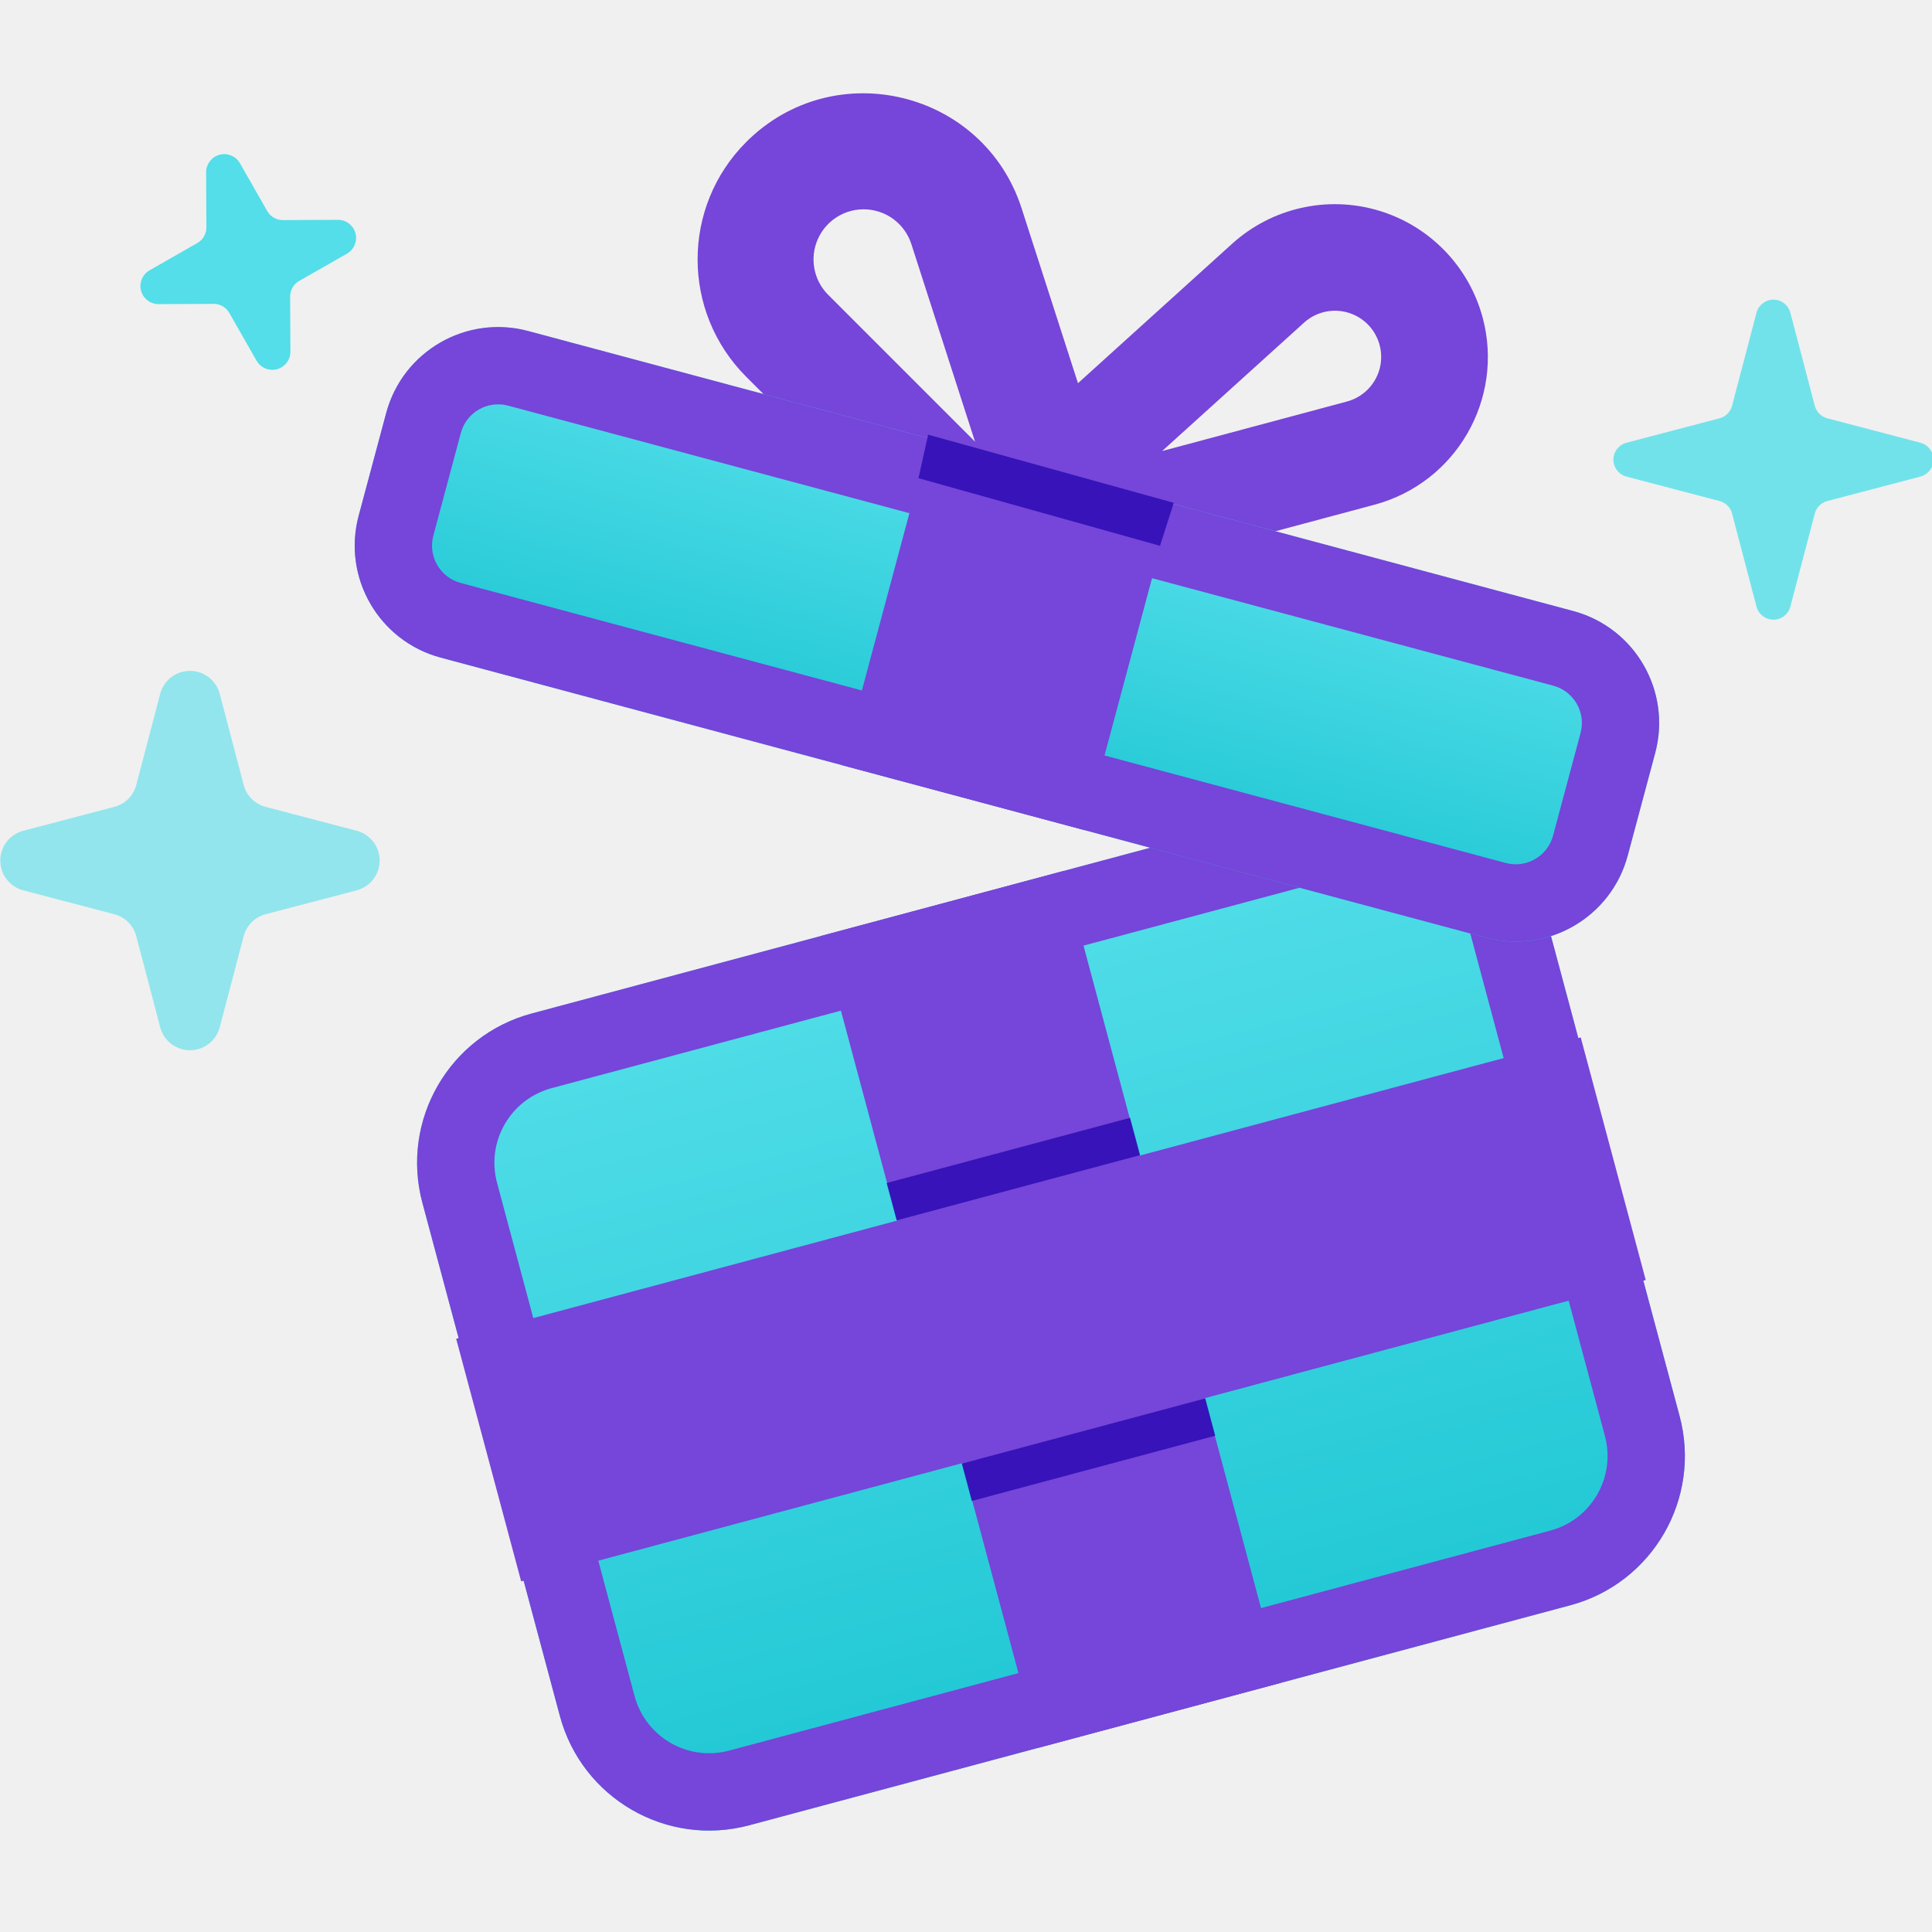
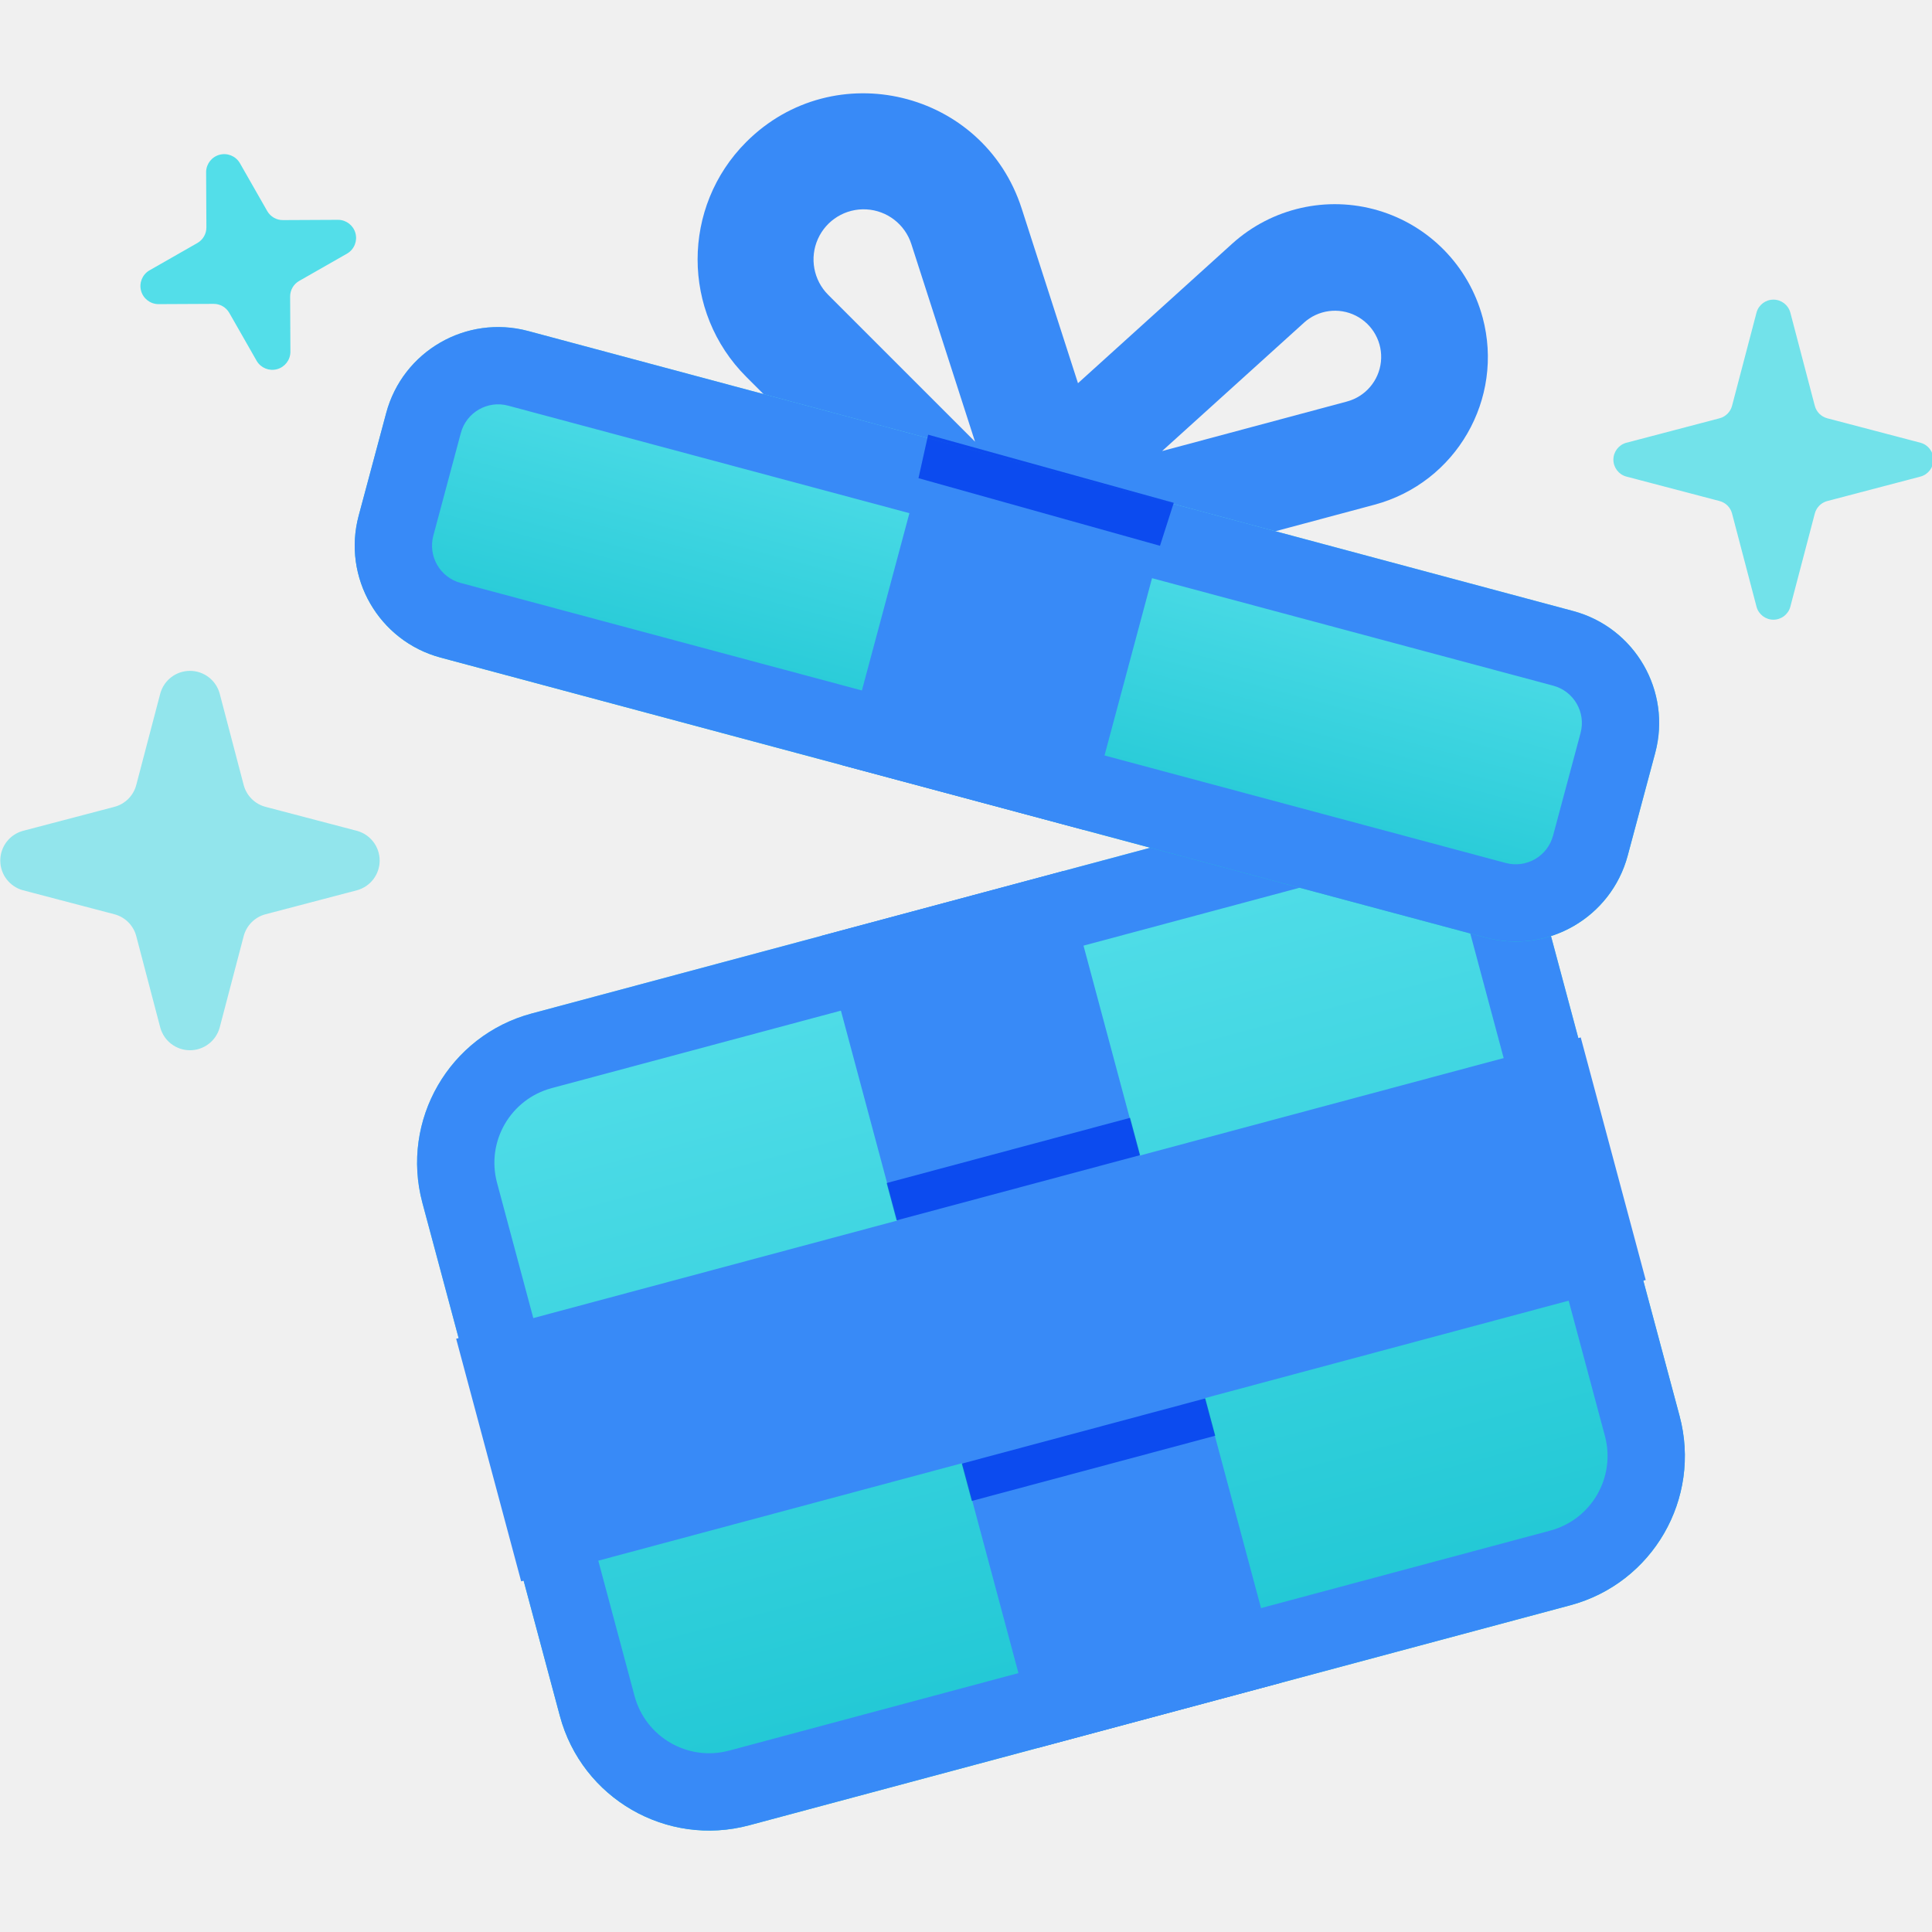
<svg xmlns="http://www.w3.org/2000/svg" width="64" height="64" fill="none">
-   <style>.B{fill-rule:evenodd}.C{fill:#7645d9}</style>
+   <style>.B{fill-rule:evenodd}.C{fill:#388AF7}</style>
  <g clip-path="url(#C)">
    <g class="B C">
      <path d="M43.194 10.691a1.53 1.53 0 1 1 1.421 2.611l-6.119 1.64 4.698-4.25zm5.919-.177a5.07 5.07 0 0 0-8.291-2.445l-9.802 8.868c-1.46 1.321-.158 3.712 1.744 3.203l12.768-3.421c2.702-.724 4.306-3.502 3.582-6.204z" />
      <path d="M30.189 8.084a1.66 1.66 0 1 0-2.754 1.683l4.864 4.864-2.11-6.547zm-5.469-3.38c2.908-2.908 7.862-1.712 9.124 2.202l4.403 13.66c.656 2.035-1.867 3.577-3.378 2.065L24.72 12.482a5.5 5.5 0 0 1 0-7.778z" />
    </g>
    <g fill="#53dee9">
      <path opacity=".6" d="M7.276 34.043a1.02 1.02 0 0 1-1.966 0l-.796-3.032c-.093-.355-.37-.632-.725-.725l-3.032-.796a1.02 1.02 0 0 1 0-1.966l3.032-.796c.355-.093.632-.37.725-.725l.796-3.032a1.02 1.02 0 0 1 1.966 0l.796 3.032c.093.355.37.632.725.725l3.032.796a1.02 1.02 0 0 1 0 1.966l-3.032.796c-.355.093-.632.37-.725.725l-.796 3.032z" />
      <path d="M9.62 11.664a.6.6 0 0 1-1.113.298l-.911-1.596c-.107-.187-.305-.302-.52-.3l-1.837.009a.6.6 0 0 1-.298-1.113l1.596-.911c.187-.107.302-.305.3-.52l-.009-1.838a.6.6 0 0 1 1.113-.298l.911 1.596c.107.187.305.302.52.3l1.837-.009a.6.6 0 0 1 .298 1.113l-1.596.911c-.187.107-.302.305-.3.52l.009 1.838z" />
      <path opacity=".8" d="M53.871 15.786a.58.58 0 0 1 0-1.118l3.093-.812a.58.58 0 0 0 .412-.412l.812-3.093a.58.58 0 0 1 1.118 0l.812 3.093a.58.58 0 0 0 .412.412l3.093.812a.58.58 0 0 1 0 1.118l-3.093.812a.58.58 0 0 0-.412.412l-.812 3.093a.58.58 0 0 1-1.118 0l-.812-3.093c-.053-.202-.21-.359-.412-.412l-3.093-.812z" />
    </g>
    <path d="M51.083 29.906a5.12 5.12 0 0 0-6.271-3.62l-27.2 7.288a5.12 5.12 0 0 0-3.62 6.271l4.555 17a5.12 5.12 0 0 0 6.271 3.62l27.2-7.288a5.12 5.12 0 0 0 3.62-6.271l-4.555-17z" fill="url(#A)" />
    <g class="C">
      <path d="M18.274 36.046l27.201-7.288a2.56 2.56 0 0 1 3.135 1.81l4.555 17a2.56 2.56 0 0 1-1.81 3.135l-27.2 7.288a2.56 2.56 0 0 1-3.135-1.81l-4.555-17a2.56 2.56 0 0 1 1.81-3.135zm26.538-9.761a5.12 5.12 0 0 1 6.271 3.62l4.555 17a5.12 5.12 0 0 1-3.62 6.271l-27.2 7.288a5.12 5.12 0 0 1-6.271-3.62l-4.555-17a5.12 5.12 0 0 1 3.62-6.271l27.2-7.288z" class="B" />
      <path d="M35.23 28.853l-8.036 2.153 7.206 26.891 8.036-2.153-7.206-26.891z" />
      <path d="M54.517 42.402l-2.153-8.036-37.253 9.982 2.153 8.036 37.253-9.982z" />
    </g>
    <g style="mix-blend-mode:multiply" class="B C">
      <path d="M39.926 46.324l-8.065 2.161.331 1.236 8.065-2.161-.331-1.236zm-10.224-5.898l8.065-2.161-.331-1.236-8.065 2.161.331 1.236z" />
    </g>
    <path d="M54.831 24.945a3.84 3.84 0 0 0-2.715-4.703l-34.619-9.276a3.84 3.84 0 0 0-4.703 2.715l-.911 3.4a3.84 3.84 0 0 0 2.715 4.703l34.619 9.276a3.84 3.84 0 0 0 4.703-2.715l.911-3.4z" fill="url(#B)" />
    <g class="C">
      <path d="M16.834 13.438l34.619 9.276a1.28 1.28 0 0 1 .905 1.568l-.911 3.4a1.28 1.28 0 0 1-1.568.905L15.26 19.311a1.28 1.28 0 0 1-.905-1.568l.911-3.4a1.28 1.28 0 0 1 1.568-.905zm35.281 6.803a3.84 3.84 0 0 1 2.715 4.703l-.911 3.4a3.84 3.84 0 0 1-4.703 2.715l-34.619-9.276a3.84 3.84 0 0 1-2.715-4.703l.911-3.4a3.84 3.84 0 0 1 4.703-2.715l34.619 9.276z" class="B" />
      <path d="M38.824 16.68l-8.036-2.153-2.899 10.818 8.037 2.153 2.899-10.818z" />
    </g>
    <g style="mix-blend-mode:multiply" class="B C">
      <path d="M38.426 18.08l-8-2.24.32-1.44 8.136 2.257-.456 1.423z" />
    </g>
  </g>
  <defs>
    <linearGradient id="A" x1="31.212" y1="29.929" x2="38.417" y2="56.821" gradientUnits="userSpaceOnUse">
      <stop stop-color="#53dee9" />
      <stop offset="1" stop-color="#1fc7d4" />
    </linearGradient>
    <linearGradient id="B" x1="34.806" y1="15.604" x2="31.907" y2="26.422" gradientUnits="userSpaceOnUse">
      <stop stop-color="#53dee9" />
      <stop offset="1" stop-color="#1fc7d4" />
    </linearGradient>
    <clipPath id="C">
      <path fill="#fff" d="M0 0h64v64H0z" />
    </clipPath>
  </defs>
</svg>
